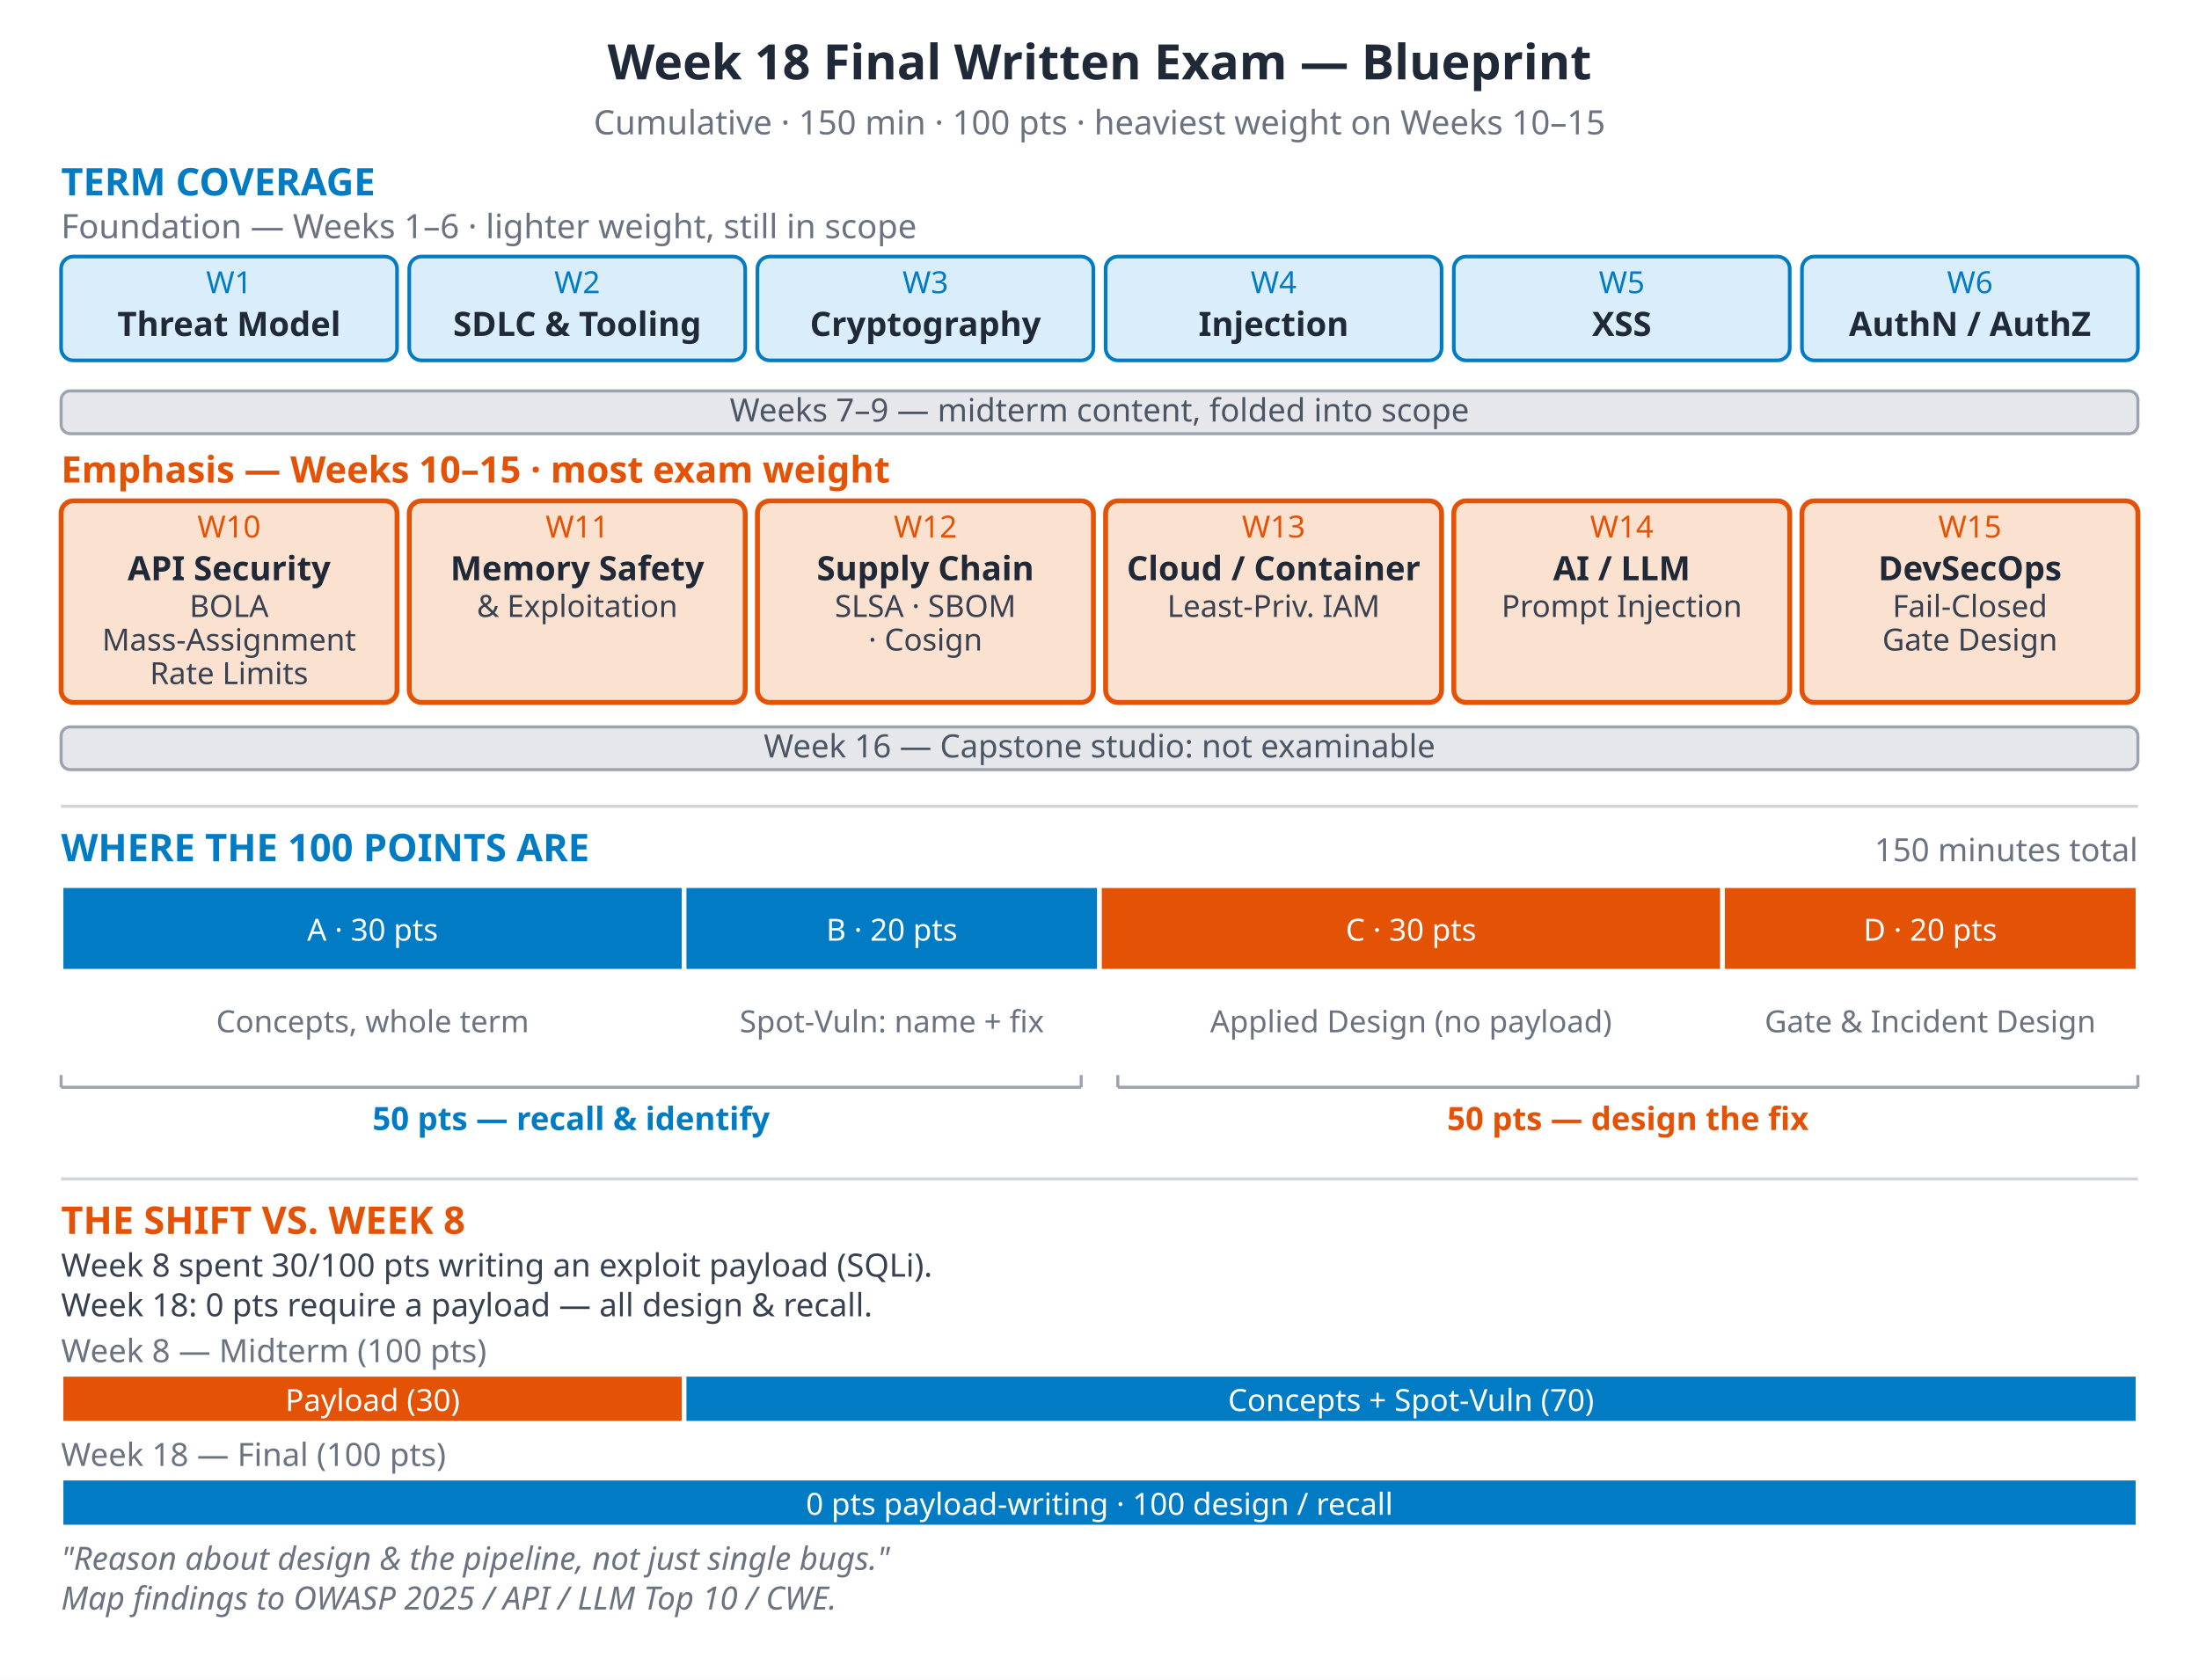
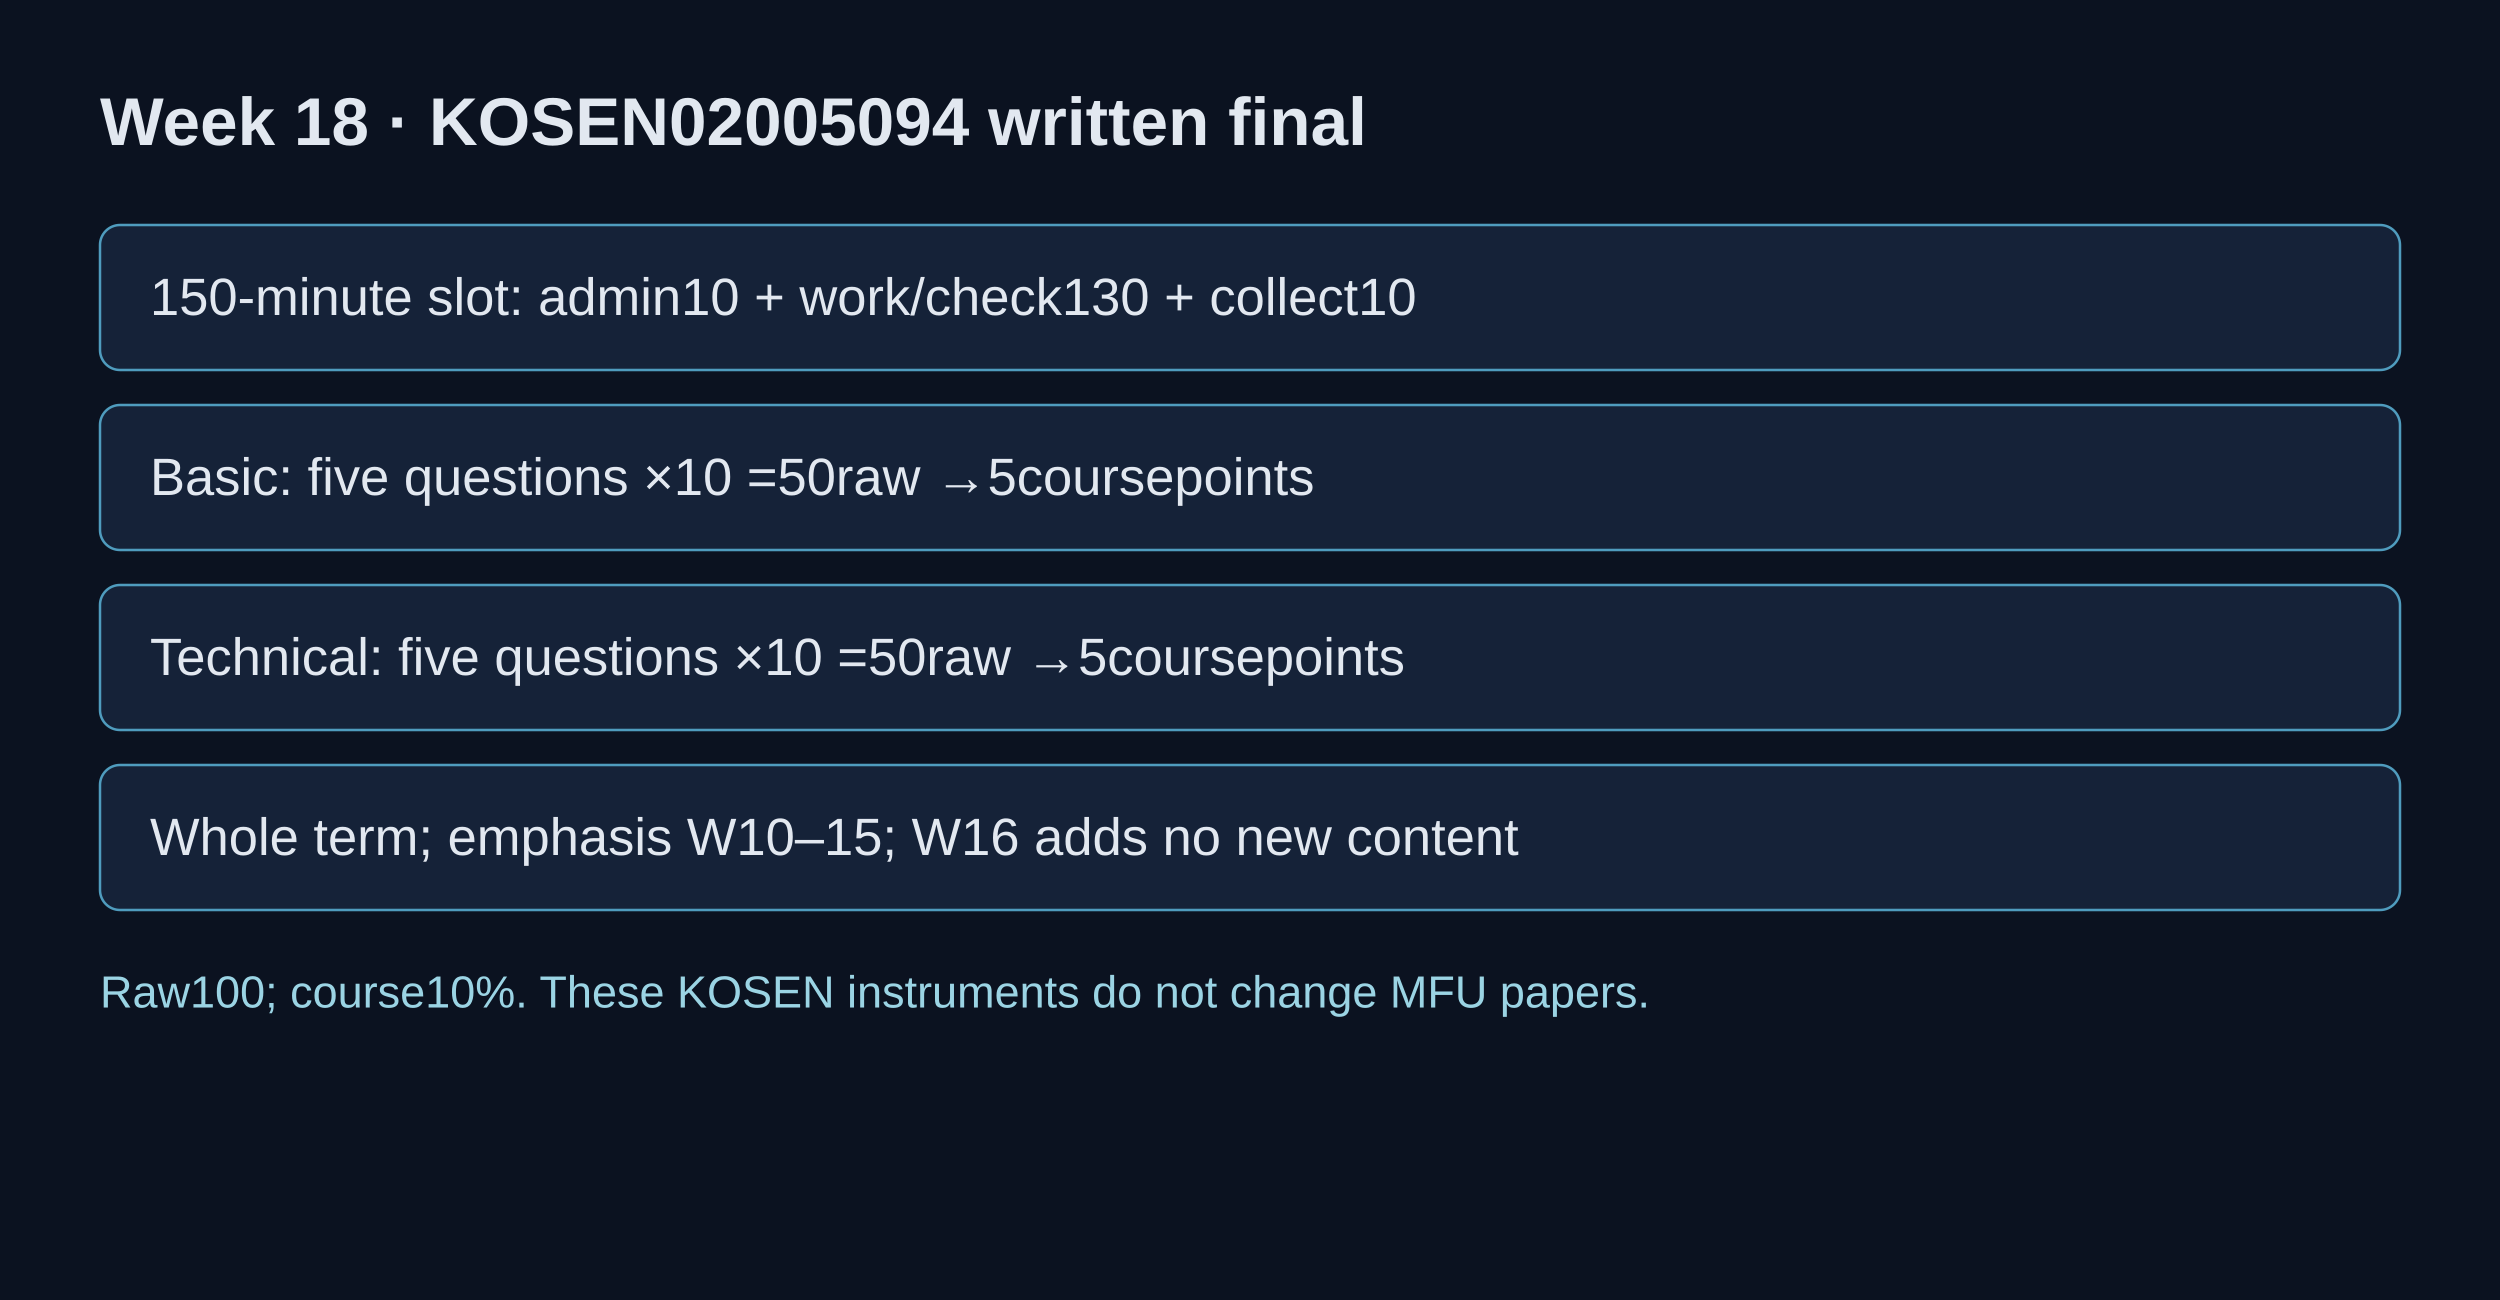
- <svg xmlns="http://www.w3.org/2000/svg" viewBox="0 0 720 550" role="img" aria-label="Exam blueprint for the Week 18 cumulative final. A thin foundation band across Weeks 1 to 6 covers threat modeling, SDLC and tooling, cryptography, injection, cross-site scripting, and authentication and authorization, at lighter weight. Weeks 7 to 9, the midterm content, are folded into scope without a dedicated block. A wide emphasis band across Weeks 10 to 15 carries most of the exam weight: API security with BOLA, mass assignment and rate limits; memory safety and exploitation; supply-chain integrity with SLSA, SBOM and Cosign; cloud and container least-privilege IAM; AI and LLM prompt injection; and DevSecOps fail-closed gate design. Week 16, the capstone studio, is not examinable. The exam is 150 minutes and 100 points across four sections: Section A, 30 points, modern-stack concepts spanning the whole term; Section B, 20 points, spot-the-vulnerability naming and fixing four code snippets; Section C, 30 points, applied design with no exploit payload required; Section D, 20 points, DevSecOps pipeline and supply-chain incident design. Fifty points test recall and identification, fifty points test design reasoning. Unlike Week 8's midterm, which devoted 30 of 100 points to writing an actual SQL injection payload, Week 18 requires zero points of payload-writing — the shift is from writing exploits to designing fixes and pipelines.">
-   <style>
-   .title { font: bold 16px system-ui, sans-serif; fill: #1f2937; text-anchor: middle; }
-   .subtitle { font: 11px system-ui, sans-serif; fill: #6b7280; text-anchor: middle; }
-   .hdr { font: bold 12.5px system-ui, sans-serif; fill: #017BC4; }
-   .hdr-orange { font: bold 12.5px system-ui, sans-serif; fill: #E35205; }
-   .row-lbl { font: 11px system-ui, sans-serif; fill: #6b7280; }
-   .row-lbl-orange { font: bold 12px system-ui, sans-serif; fill: #E35205; }
-   .badge { font: 10px system-ui, sans-serif; fill: #017BC4; text-anchor: middle; }
-   .badge-em { font: 10px system-ui, sans-serif; fill: #E35205; text-anchor: middle; }
-   .block-title { font: bold 11px system-ui, sans-serif; fill: #1f2937; text-anchor: middle; }
-   .block-tag { font: 10px system-ui, sans-serif; fill: #374151; text-anchor: middle; }
-   .found-block { fill: #d9edfb; stroke: #017BC4; stroke-width: 1.2; }
-   .emph-block { fill: #fbe1cf; stroke: #E35205; stroke-width: 1.6; }
-   .muted-bar { fill: #e5e7eb; stroke: #9ca3af; stroke-width: 1; }
-   .muted-text { font: 10.5px system-ui, sans-serif; fill: #4b5563; text-anchor: middle; }
-   .divider { stroke: #d1d5db; stroke-width: 1; }
-   .bar-a, .bar-b { fill: #017BC4; }
-   .bar-c, .bar-d { fill: #E35205; }
-   .bar-stroke { stroke: #ffffff; stroke-width: 1.5; }
-   .col-hd { font: bold 11px system-ui, sans-serif; fill: #1f2937; text-anchor: middle; }
-   .col-sub { font: 10px system-ui, sans-serif; fill: #6b7280; text-anchor: middle; }
-   .bracket-line { stroke: #9ca3af; stroke-width: 1; }
-   .bracket-blue { font: bold 10.5px system-ui, sans-serif; fill: #017BC4; text-anchor: middle; }
-   .bracket-orange { font: bold 10.5px system-ui, sans-serif; fill: #E35205; text-anchor: middle; }
-   .body-txt { font: 10.5px system-ui, sans-serif; fill: #374151; }
-   .mini-lbl { font: 10.5px system-ui, sans-serif; fill: #6b7280; }
-   .mini-bar-text { font: 10px system-ui, sans-serif; fill: #ffffff; text-anchor: middle; }
-   .footer { font: italic 10.5px system-ui, sans-serif; fill: #6b7280; }
-   .bg { fill:#ffffff; }
- 
-   @media (prefers-color-scheme: dark) {
-     .bg { fill:#0b1220; }
-     .title { fill: #f1f5f9; }
-     .subtitle { fill: #9aa3ad; }
-     .hdr { fill: #4aa3dd; }
-     .hdr-orange { fill: #ff7a3d; }
-     .row-lbl { fill: #9aa3ad; }
-     .row-lbl-orange { fill: #ff7a3d; }
-     .badge { fill: #4aa3dd; }
-     .badge-em { fill: #ff7a3d; }
-     .block-title { fill: #f1f5f9; }
-     .block-tag { fill: #d1d5db; }
-     .found-block { fill: #0f2c3d; stroke: #4aa3dd; }
-     .emph-block { fill: #3a2415; stroke: #ff7a3d; }
-     .muted-bar { fill: #2a2f37; stroke: #6b7280; }
-     .muted-text { fill: #b6bec7; }
-     .divider { stroke: #3a4048; }
-     .bar-a, .bar-b { fill: #4aa3dd; }
-     .bar-c, .bar-d { fill: #ff7a3d; }
-     .bar-stroke { stroke: #1b1f24; }
-     .col-hd { fill: #f1f5f9; }
-     .col-sub { fill: #9aa3ad; }
-     .bracket-line { stroke: #6b7280; }
-     .bracket-blue { fill: #4aa3dd; }
-     .bracket-orange { fill: #ff7a3d; }
-     .body-txt { fill: #d1d5db; }
-     .mini-lbl { fill: #9aa3ad; }
-     .footer { fill: #9aa3ad; }
-   }
- </style>
-   <rect class="bg" x="0" y="0" width="720" height="550" />
-   <text class="title" x="360" y="26">Week 18 Final Written Exam — Blueprint</text>
-   <text class="subtitle" x="360" y="44">Cumulative · 150 min · 100 pts · heaviest weight on Weeks 10–15</text>
-   <text class="hdr" x="20" y="64">TERM COVERAGE</text>
-   <text class="row-lbl" x="20" y="78">Foundation — Weeks 1–6 · lighter weight, still in scope</text>
-   <g>
-     <rect class="found-block" x="20" y="84" width="110" height="34" rx="4" />
-     <text class="badge" x="75" y="96">W1</text>
-     <text class="block-title" x="75" y="110">Threat Model</text>
-     <rect class="found-block" x="134" y="84" width="110" height="34" rx="4" />
-     <text class="badge" x="189" y="96">W2</text>
-     <text class="block-title" x="189" y="110">SDLC &amp; Tooling</text>
-     <rect class="found-block" x="248" y="84" width="110" height="34" rx="4" />
-     <text class="badge" x="303" y="96">W3</text>
-     <text class="block-title" x="303" y="110">Cryptography</text>
-     <rect class="found-block" x="362" y="84" width="110" height="34" rx="4" />
-     <text class="badge" x="417" y="96">W4</text>
-     <text class="block-title" x="417" y="110">Injection</text>
-     <rect class="found-block" x="476" y="84" width="110" height="34" rx="4" />
-     <text class="badge" x="531" y="96">W5</text>
-     <text class="block-title" x="531" y="110">XSS</text>
-     <rect class="found-block" x="590" y="84" width="110" height="34" rx="4" />
-     <text class="badge" x="645" y="96">W6</text>
-     <text class="block-title" x="645" y="110">AuthN / AuthZ</text>
-   </g>
-   <rect class="muted-bar" x="20" y="128" width="680" height="14" rx="3" />
-   <text class="muted-text" x="360" y="138">Weeks 7–9 — midterm content, folded into scope</text>
-   <text class="row-lbl-orange" x="20" y="158">Emphasis — Weeks 10–15 · most exam weight</text>
-   <g>
-     <rect class="emph-block" x="20" y="164" width="110" height="66" rx="4" />
-     <text class="badge-em" x="75" y="176">W10</text>
-     <text class="block-title" x="75" y="190">API Security</text>
-     <text class="block-tag" x="75" y="202">BOLA</text>
-     <text class="block-tag" x="75" y="213">Mass-Assignment</text>
-     <text class="block-tag" x="75" y="224">Rate Limits</text>
-     <rect class="emph-block" x="134" y="164" width="110" height="66" rx="4" />
-     <text class="badge-em" x="189" y="176">W11</text>
-     <text class="block-title" x="189" y="190">Memory Safety</text>
-     <text class="block-tag" x="189" y="202">&amp; Exploitation</text>
-     <rect class="emph-block" x="248" y="164" width="110" height="66" rx="4" />
-     <text class="badge-em" x="303" y="176">W12</text>
-     <text class="block-title" x="303" y="190">Supply Chain</text>
-     <text class="block-tag" x="303" y="202">SLSA · SBOM</text>
-     <text class="block-tag" x="303" y="213">· Cosign</text>
-     <rect class="emph-block" x="362" y="164" width="110" height="66" rx="4" />
-     <text class="badge-em" x="417" y="176">W13</text>
-     <text class="block-title" x="417" y="190">Cloud / Container</text>
-     <text class="block-tag" x="417" y="202">Least-Priv. IAM</text>
-     <rect class="emph-block" x="476" y="164" width="110" height="66" rx="4" />
-     <text class="badge-em" x="531" y="176">W14</text>
-     <text class="block-title" x="531" y="190">AI / LLM</text>
-     <text class="block-tag" x="531" y="202">Prompt Injection</text>
-     <rect class="emph-block" x="590" y="164" width="110" height="66" rx="4" />
-     <text class="badge-em" x="645" y="176">W15</text>
-     <text class="block-title" x="645" y="190">DevSecOps</text>
-     <text class="block-tag" x="645" y="202">Fail-Closed</text>
-     <text class="block-tag" x="645" y="213">Gate Design</text>
-   </g>
-   <rect class="muted-bar" x="20" y="238" width="680" height="14" rx="3" />
-   <text class="muted-text" x="360" y="248">Week 16 — Capstone studio: not examinable</text>
-   <line class="divider" x1="20" y1="264" x2="700" y2="264" />
-   <text class="hdr" x="20" y="282">WHERE THE 100 POINTS ARE</text>
-   <text class="mini-lbl" x="700" y="282" text-anchor="end">150 minutes total</text>
-   <g>
-     <rect class="bar-a bar-stroke" x="20" y="290" width="204" height="28" />
-     <rect class="bar-b bar-stroke" x="224" y="290" width="136" height="28" />
-     <rect class="bar-c bar-stroke" x="360" y="290" width="204" height="28" />
-     <rect class="bar-d bar-stroke" x="564" y="290" width="136" height="28" />
-     <text class="mini-bar-text" x="122" y="308">A · 30 pts</text>
-     <text class="mini-bar-text" x="292" y="308">B · 20 pts</text>
-     <text class="mini-bar-text" x="462" y="308">C · 30 pts</text>
-     <text class="mini-bar-text" x="632" y="308">D · 20 pts</text>
-   </g>
-   <text class="col-sub" x="122" y="338">Concepts, whole term</text>
-   <text class="col-sub" x="292" y="338">Spot-Vuln: name + fix</text>
-   <text class="col-sub" x="462" y="338">Applied Design (no payload)</text>
-   <text class="col-sub" x="632" y="338">Gate &amp; Incident Design</text>
-   <g class="bracket-line">
-     <line x1="20" y1="356" x2="354" y2="356" />
-     <line x1="20" y1="356" x2="20" y2="352" />
-     <line x1="354" y1="356" x2="354" y2="352" />
-   </g>
-   <text class="bracket-blue" x="187" y="370">50 pts — recall &amp; identify</text>
-   <g class="bracket-line">
-     <line x1="366" y1="356" x2="700" y2="356" />
-     <line x1="366" y1="356" x2="366" y2="352" />
-     <line x1="700" y1="356" x2="700" y2="352" />
-   </g>
-   <text class="bracket-orange" x="533" y="370">50 pts — design the fix</text>
-   <line class="divider" x1="20" y1="386" x2="700" y2="386" />
-   <text class="hdr-orange" x="20" y="404">THE SHIFT VS. WEEK 8</text>
-   <text class="body-txt" x="20" y="418">Week 8 spent 30/100 pts writing an exploit payload (SQLi).</text>
-   <text class="body-txt" x="20" y="431">Week 18: 0 pts require a payload — all design &amp; recall.</text>
-   <text class="mini-lbl" x="20" y="446">Week 8 — Midterm (100 pts)</text>
-   <g>
-     <rect x="20" y="450" width="204" height="16" fill="#E35205" class="bar-stroke" />
-     <rect x="224" y="450" width="476" height="16" fill="#017BC4" class="bar-stroke" />
-     <text class="mini-bar-text" x="122" y="462">Payload (30)</text>
-     <text class="mini-bar-text" x="462" y="462">Concepts + Spot-Vuln (70)</text>
-   </g>
-   <text class="mini-lbl" x="20" y="480">Week 18 — Final (100 pts)</text>
-   <g>
-     <rect x="20" y="484" width="680" height="16" fill="#017BC4" class="bar-stroke" />
-     <text class="mini-bar-text" x="360" y="496">0 pts payload-writing · 100 design / recall</text>
-   </g>
-   <text class="footer" x="20" y="514">"Reason about design &amp; the pipeline, not just single bugs."</text>
-   <text class="footer" x="20" y="527">Map findings to OWASP 2025 / API / LLM Top 10 / CWE.</text>
+ <svg xmlns="http://www.w3.org/2000/svg" width="1000" height="520" viewBox="0 0 1000 520" role="img" aria-labelledby="title desc">
+   <rect width="1000" height="520" fill="#0b1220" />
+   <text x="40" y="58" fill="#e2e8f0" font-family="Arial,sans-serif" font-size="27" font-weight="bold">Week 18 · KOSEN02005094 written final</text>
+   <rect x="40" y="90" width="920" height="58" rx="8" fill="#152238" stroke="#4f9cbe" />
+   <text x="60" y="126" fill="#e2e8f0" font-family="Arial,sans-serif" font-size="21">150-minute slot: admin10 + work/check130 + collect10</text>
+   <rect x="40" y="162" width="920" height="58" rx="8" fill="#152238" stroke="#4f9cbe" />
+   <text x="60" y="198" fill="#e2e8f0" font-family="Arial,sans-serif" font-size="21">Basic: five questions ×10 =50raw →5coursepoints</text>
+   <rect x="40" y="234" width="920" height="58" rx="8" fill="#152238" stroke="#4f9cbe" />
+   <text x="60" y="270" fill="#e2e8f0" font-family="Arial,sans-serif" font-size="21">Technical: five questions ×10 =50raw →5coursepoints</text>
+   <rect x="40" y="306" width="920" height="58" rx="8" fill="#152238" stroke="#4f9cbe" />
+   <text x="60" y="342" fill="#e2e8f0" font-family="Arial,sans-serif" font-size="21">Whole term; emphasis W10–15; W16 adds no new content</text>
+   <text x="40" y="403" fill="#9bd4e4" font-family="Arial,sans-serif" font-size="18">Raw100; course10%. These KOSEN instruments do not change MFU papers.</text>
</svg>
